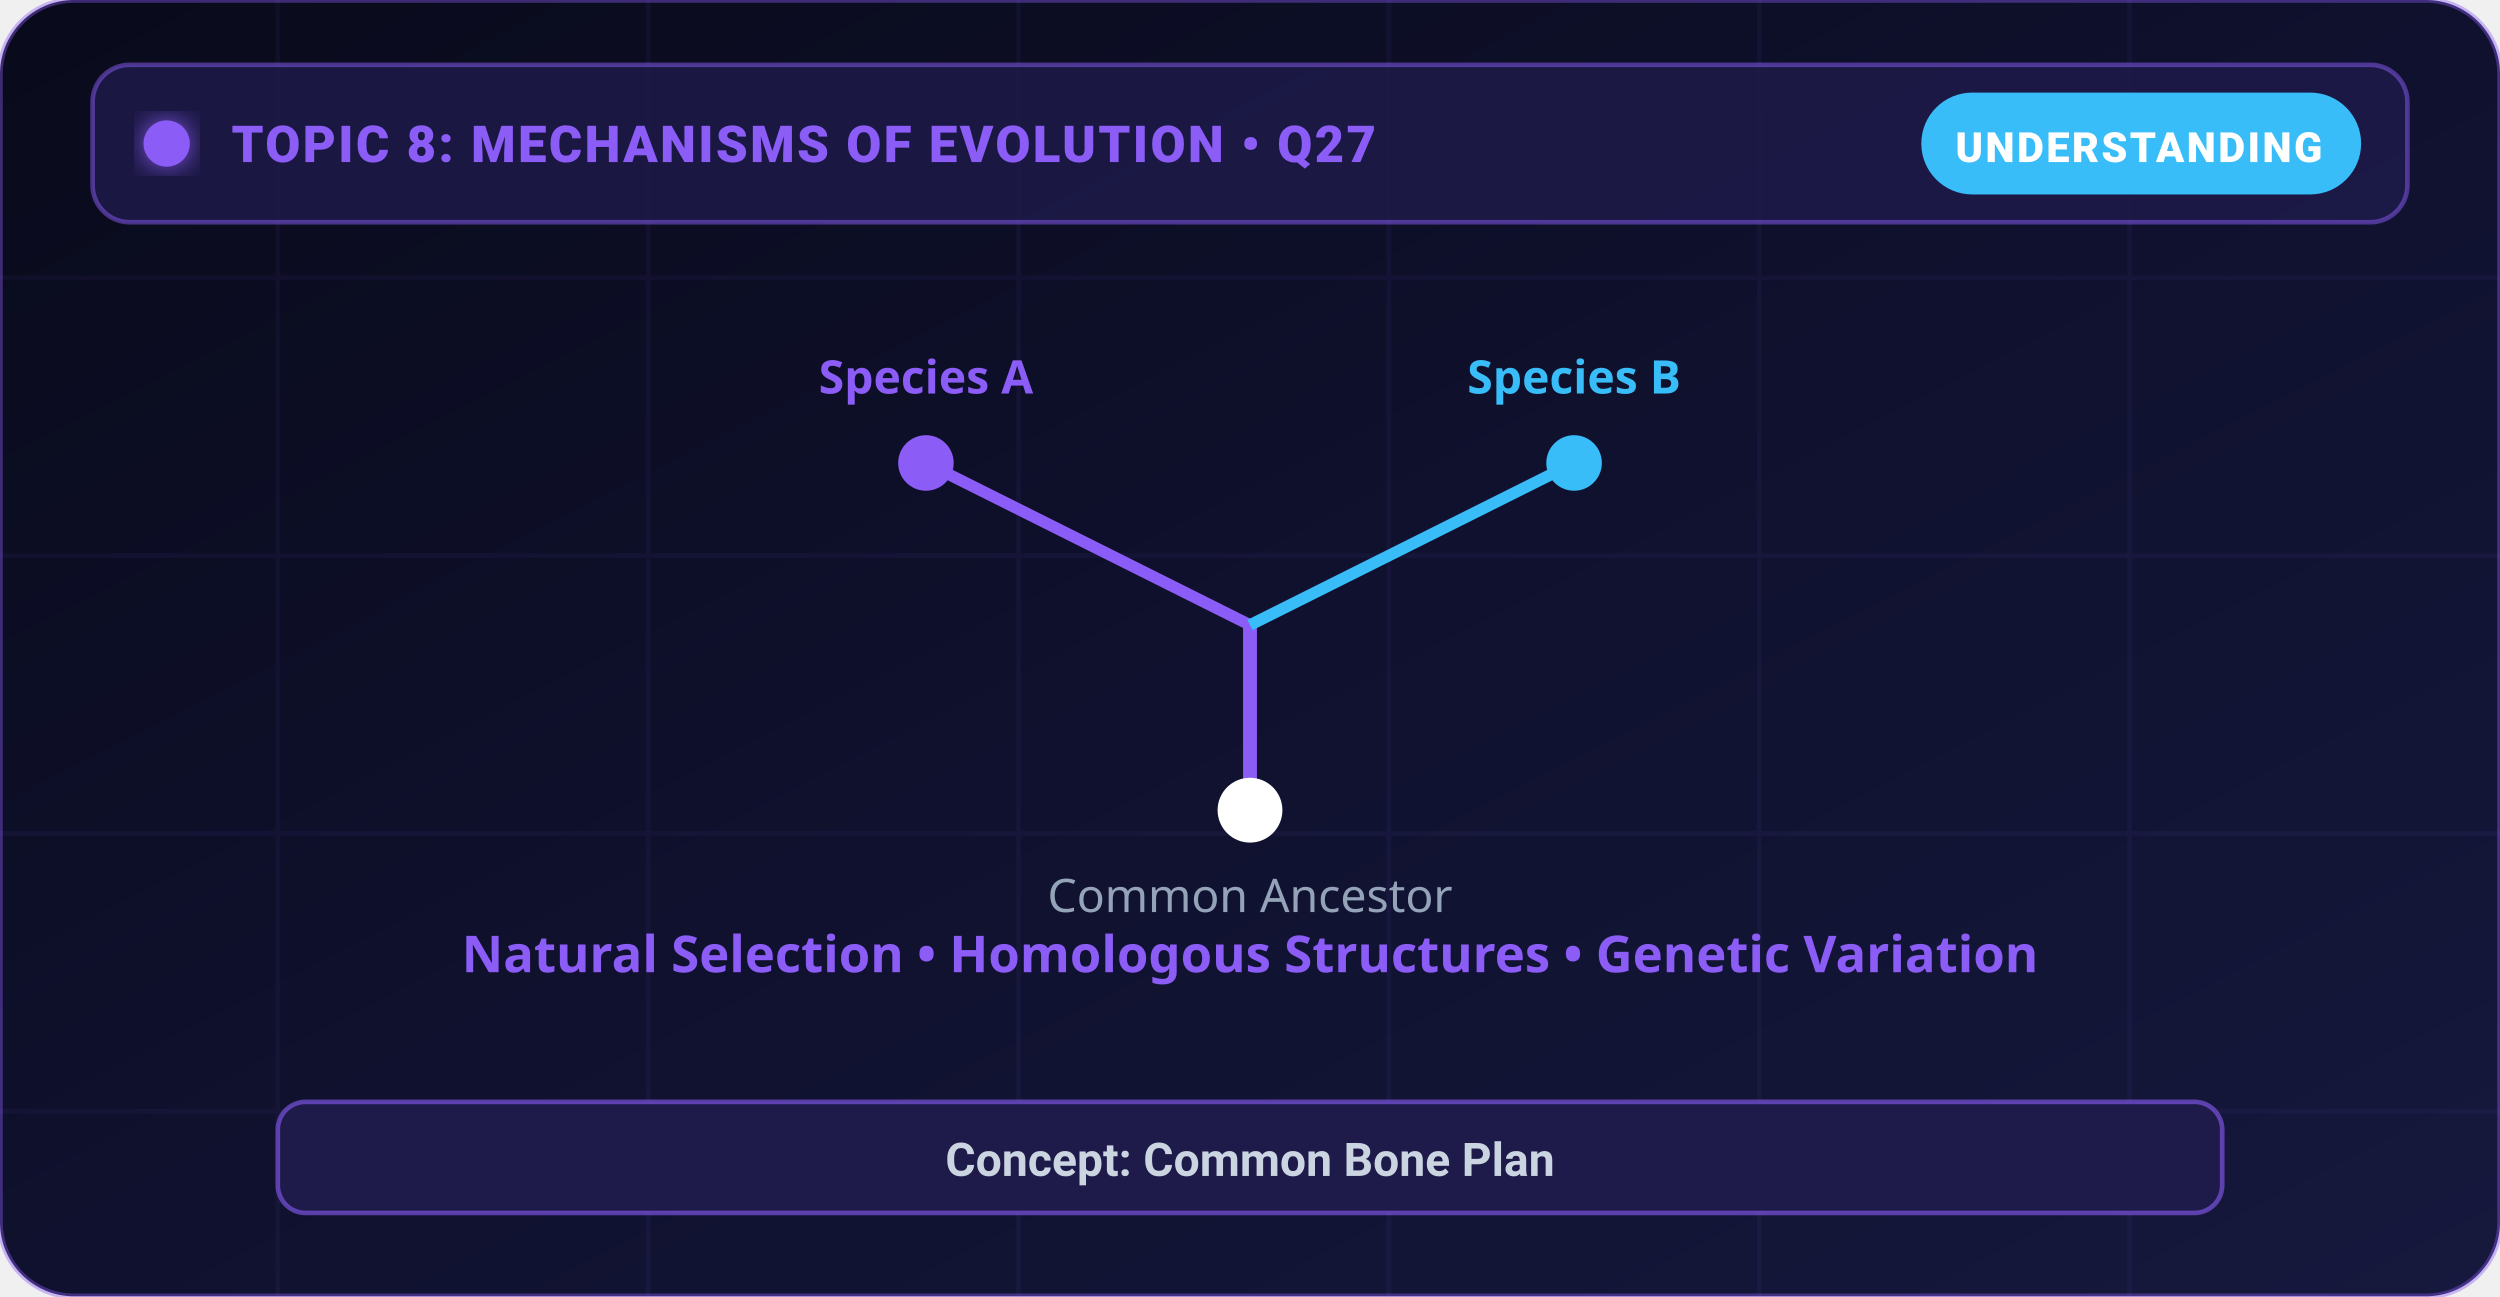
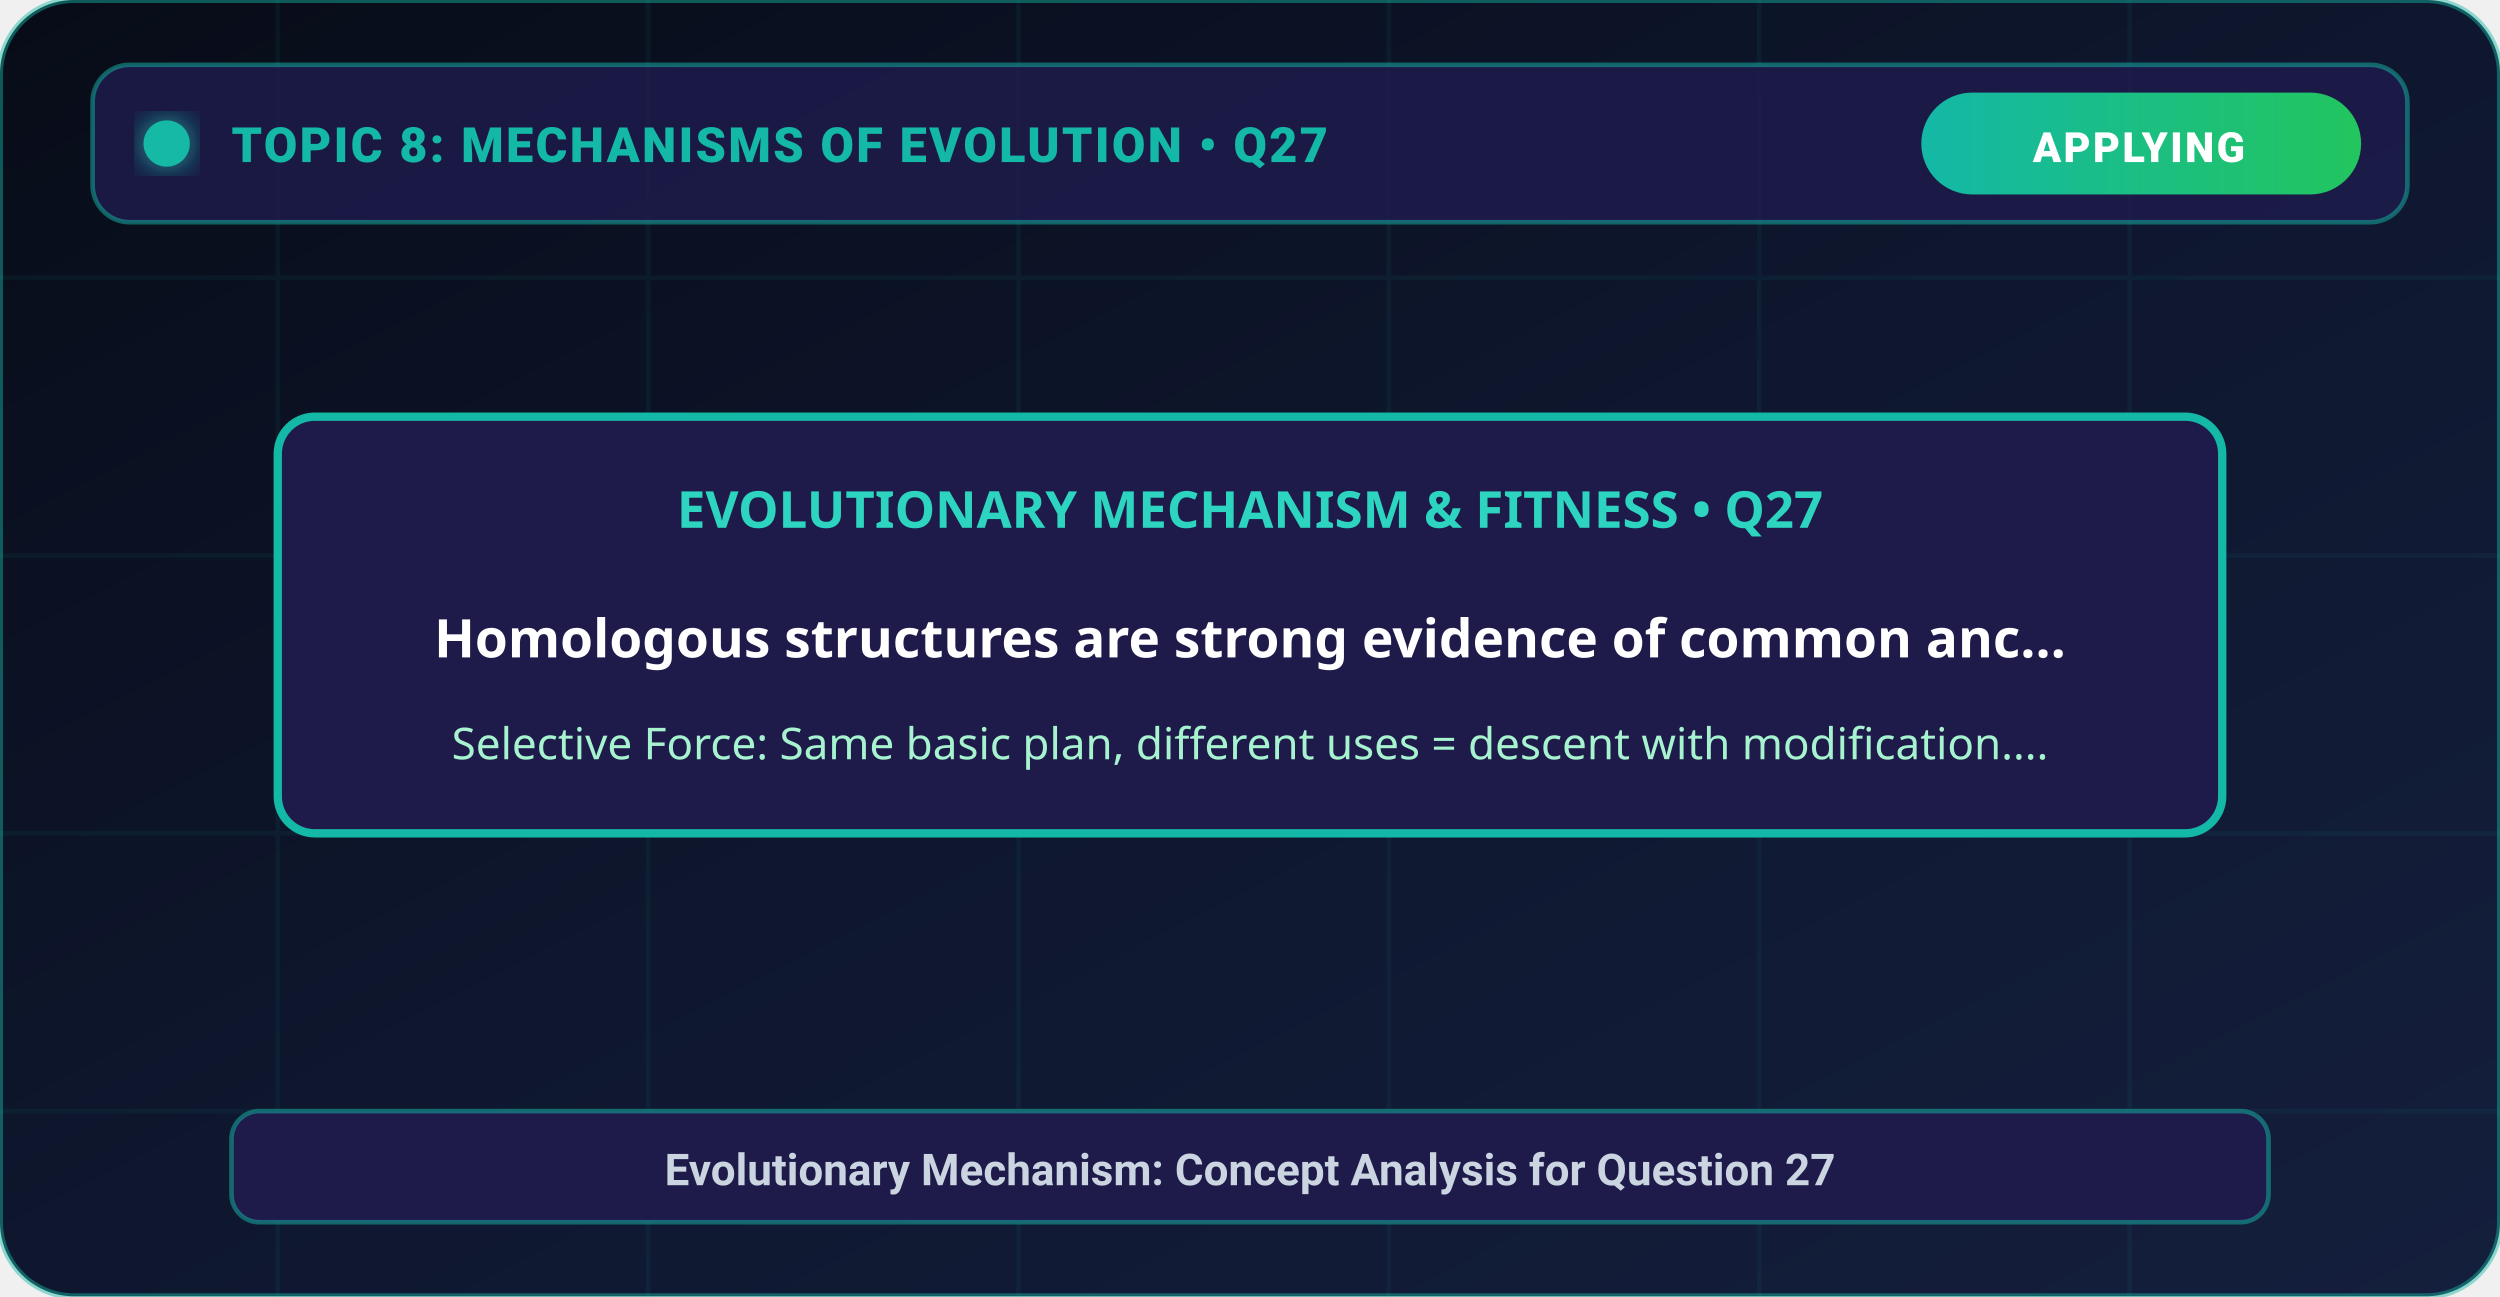
<svg xmlns="http://www.w3.org/2000/svg" viewBox="0 0 540 280" width="100%" height="100%">
  <defs>
    <linearGradient id="bgGrad_t8_27" x1="0%" y1="0%" x2="100%" y2="100%">
-       <stop offset="0%" stop-color="#090a1a" />
-       <stop offset="50%" stop-color="#0f112e" />
-       <stop offset="100%" stop-color="#16183d" />
+       <stop offset="0%" stop-color="#080c18" />
+       <stop offset="50%" stop-color="#0e172e" />
+       <stop offset="100%" stop-color="#141f3d" />
+     </linearGradient>
+     <linearGradient id="primaryGrad_t8_27" x1="0%" y1="0%" x2="100%" y2="0%">
+       <stop offset="0%" stop-color="#14b8a6" />
+       <stop offset="100%" stop-color="#22c55e" />
    </linearGradient>
    <filter id="glow_t8_27" x="-20%" y="-20%" width="140%" height="140%">
-       <feGaussianBlur stdDeviation="3" result="blur" />
+       <feGaussianBlur stdDeviation="3.5" result="blur" />
      <feComposite in="SourceGraphic" in2="blur" operator="over" />
    </filter>
  </defs>
-   <rect width="540" height="280" rx="16" fill="url(#bgGrad_t8_27)" stroke="#8b5cf6" stroke-width="1.2" stroke-opacity="0.4" />
-   <g opacity="0.06" stroke="#8b5cf6" stroke-width="1">
+   <rect width="540" height="280" rx="16" fill="url(#bgGrad_t8_27)" stroke="#14b8a6" stroke-width="1.3" stroke-opacity="0.45" />
+   <g opacity="0.06" stroke="#14b8a6" stroke-width="1">
    <line x1="60" y1="0" x2="60" y2="280" />
    <line x1="140" y1="0" x2="140" y2="280" />
    <line x1="220" y1="0" x2="220" y2="280" />
    <line x1="300" y1="0" x2="300" y2="280" />
    <line x1="380" y1="0" x2="380" y2="280" />
    <line x1="460" y1="0" x2="460" y2="280" />
    <line x1="0" y1="60" x2="540" y2="60" />
    <line x1="0" y1="120" x2="540" y2="120" />
    <line x1="0" y1="180" x2="540" y2="180" />
    <line x1="0" y1="240" x2="540" y2="240" />
  </g>
-   <rect x="20" y="14" width="500" height="34" rx="8" fill="#1e1b4b" fill-opacity="0.8" stroke="#8b5cf6" stroke-width="1" stroke-opacity="0.5" />
-   <circle cx="36" cy="31" r="5" fill="#8b5cf6" filter="url(#glow_t8_27)" />
-   <text x="50" y="35" fill="#8b5cf6" font-family="'Segoe UI', Roboto, sans-serif" font-size="11" font-weight="900" letter-spacing="0.5">TOPIC 8: MECHANISMS OF EVOLUTION • Q27</text>
-   <rect x="415" y="20" width="95" height="22" rx="11" fill="#38bdf8" />
-   <text x="462" y="35" fill="#ffffff" font-family="'Segoe UI', Roboto, sans-serif" font-size="9" font-weight="900" text-anchor="middle" letter-spacing="0.5">UNDERSTANDING</text>
+   <rect x="20" y="14" width="500" height="34" rx="8" fill="#1e1b4b" fill-opacity="0.85" stroke="#14b8a6" stroke-width="1" stroke-opacity="0.5" />
+   <circle cx="36" cy="31" r="5" fill="#14b8a6" filter="url(#glow_t8_27)" />
+   <text x="50" y="35" fill="#14b8a6" font-family="'Segoe UI', Roboto, sans-serif" font-size="10.5" font-weight="900" letter-spacing="0.5">TOPIC 8: MECHANISMS OF EVOLUTION • Q27</text>
+   <rect x="415" y="20" width="95" height="22" rx="11" fill="url(#primaryGrad_t8_27)" />
+   <text x="462" y="35" fill="#ffffff" font-family="'Segoe UI', Roboto, sans-serif" font-size="9" font-weight="900" text-anchor="middle" letter-spacing="0.5">APPLYING</text>
  <g transform="translate(0, 10)">
-     <g transform="translate(140, 75)">
-       <line x1="130" y1="90" x2="130" y2="50" stroke="#8b5cf6" stroke-width="3" />
-       <line x1="130" y1="50" x2="60" y2="15" stroke="#8b5cf6" stroke-width="2.5" />
-       <line x1="130" y1="50" x2="200" y2="15" stroke="#38bdf8" stroke-width="2.5" />
-       <circle cx="60" cy="15" r="6" fill="#8b5cf6" />
-       <text x="60" y="0" fill="#8b5cf6" font-family="sans-serif" font-size="10" font-weight="bold" text-anchor="middle">Species A</text>
-       <circle cx="200" cy="15" r="6" fill="#38bdf8" />
-       <text x="200" y="0" fill="#38bdf8" font-family="sans-serif" font-size="10" font-weight="bold" text-anchor="middle">Species B</text>
-       <circle cx="130" cy="90" r="7" fill="#ffffff" />
-       <text x="130" y="112" fill="#94a3b8" font-family="sans-serif" font-size="10" text-anchor="middle">Common Ancestor</text>
+     <g transform="translate(60, 80)">
+       <rect x="0" y="0" width="420" height="90" rx="8" fill="#1e1b4b" stroke="#14b8a6" stroke-width="1.8" />
+       <text x="210" y="24" fill="#2dd4bf" font-family="sans-serif" font-size="11" font-weight="bold" text-anchor="middle">EVOLUTIONARY MECHANISM &amp; FITNESS • Q27</text>
+       <text x="210" y="52" fill="#ffffff" font-family="sans-serif" font-size="11.5" font-weight="bold" text-anchor="middle">Homologous structures are strong evidence of common anc...</text>
+       <text x="210" y="74" fill="#a7f3d0" font-family="sans-serif" font-size="9.5" text-anchor="middle">Selective Force: Same basic plan, different uses = descent with modification....</text>
    </g>
-     <text x="270" y="200" fill="#8b5cf6" font-family="sans-serif" font-size="11" font-weight="bold" text-anchor="middle">Natural Selection • Homologous Structures • Genetic Variation</text>
  </g>
-   <rect x="60" y="238" width="420" height="24" rx="6" fill="#1e1b4b" stroke="#8b5cf6" stroke-width="1" stroke-opacity="0.6" />
-   <text x="270" y="254" fill="#cbd5e1" font-family="'Segoe UI', Roboto, sans-serif" font-size="10" font-weight="bold" text-anchor="middle">Concept: Common Bone Plan</text>
+   <rect x="50" y="240" width="440" height="24" rx="6" fill="#1e1b4b" stroke="#14b8a6" stroke-width="1" stroke-opacity="0.5" />
+   <text x="270" y="256" fill="#cbd5e1" font-family="'Segoe UI', Roboto, sans-serif" font-size="9.5" font-weight="bold" text-anchor="middle">Evolutionary Mechanism: Concept Analysis for Question 27</text>
</svg>
